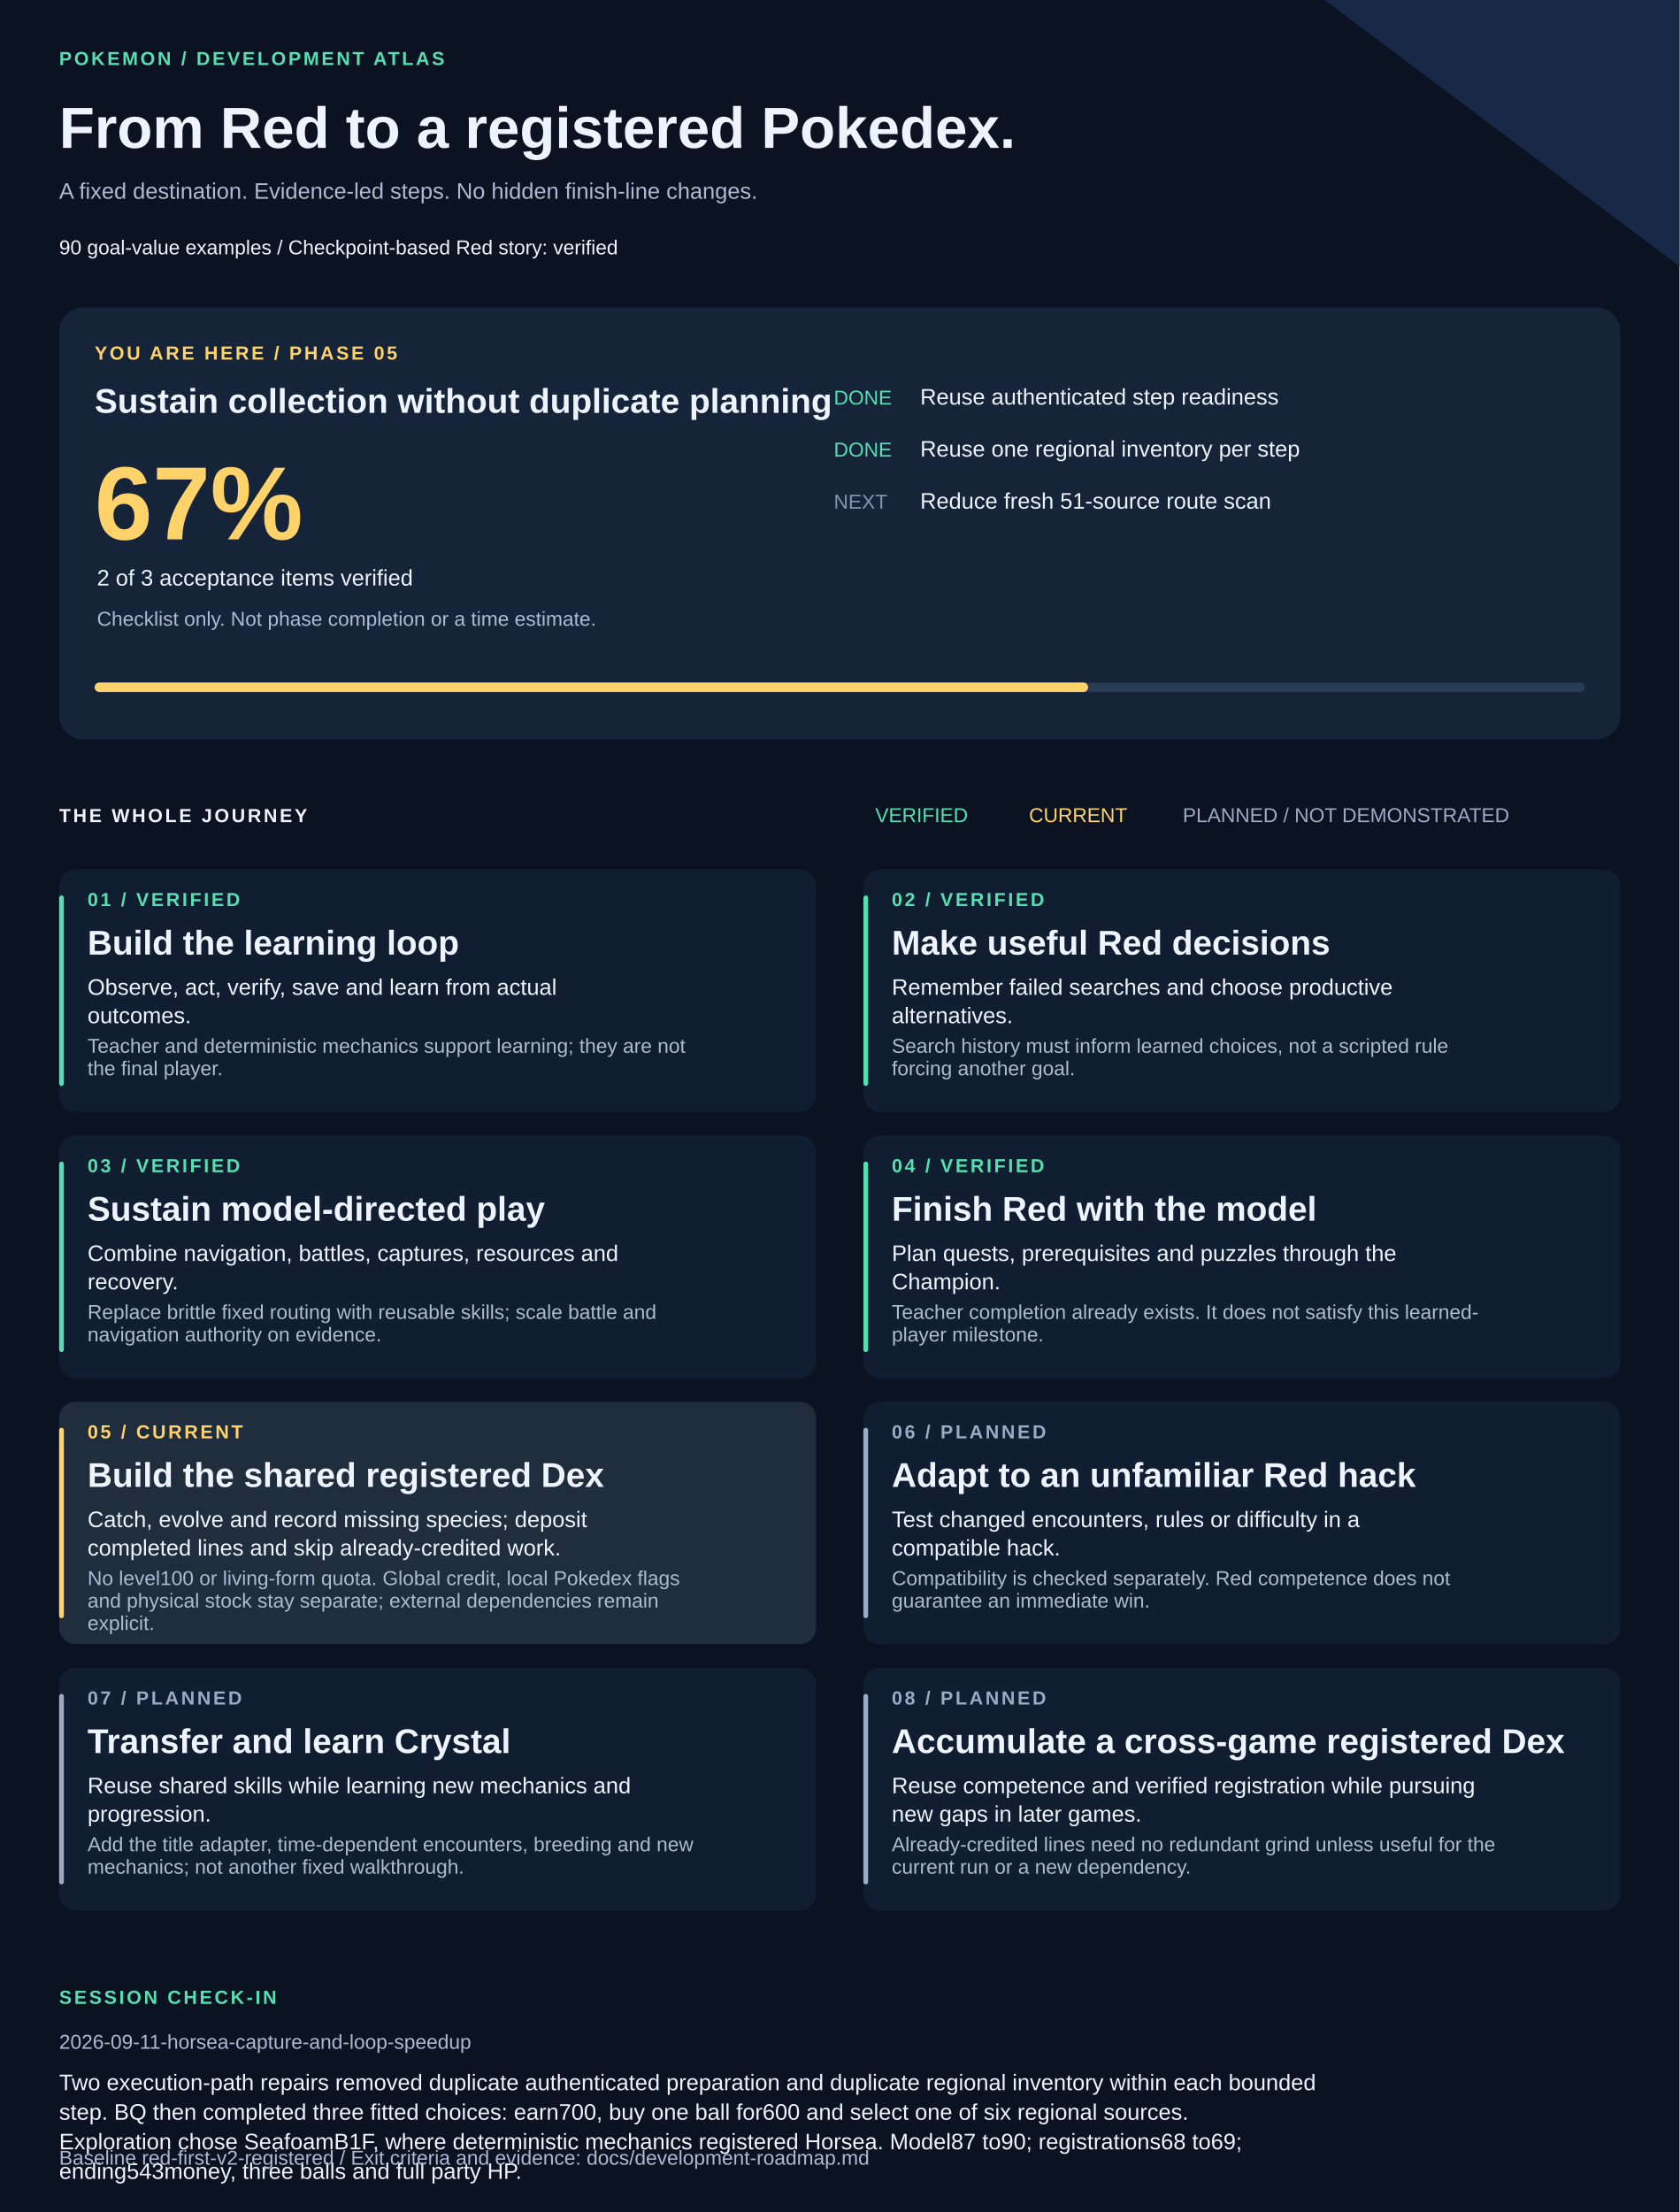
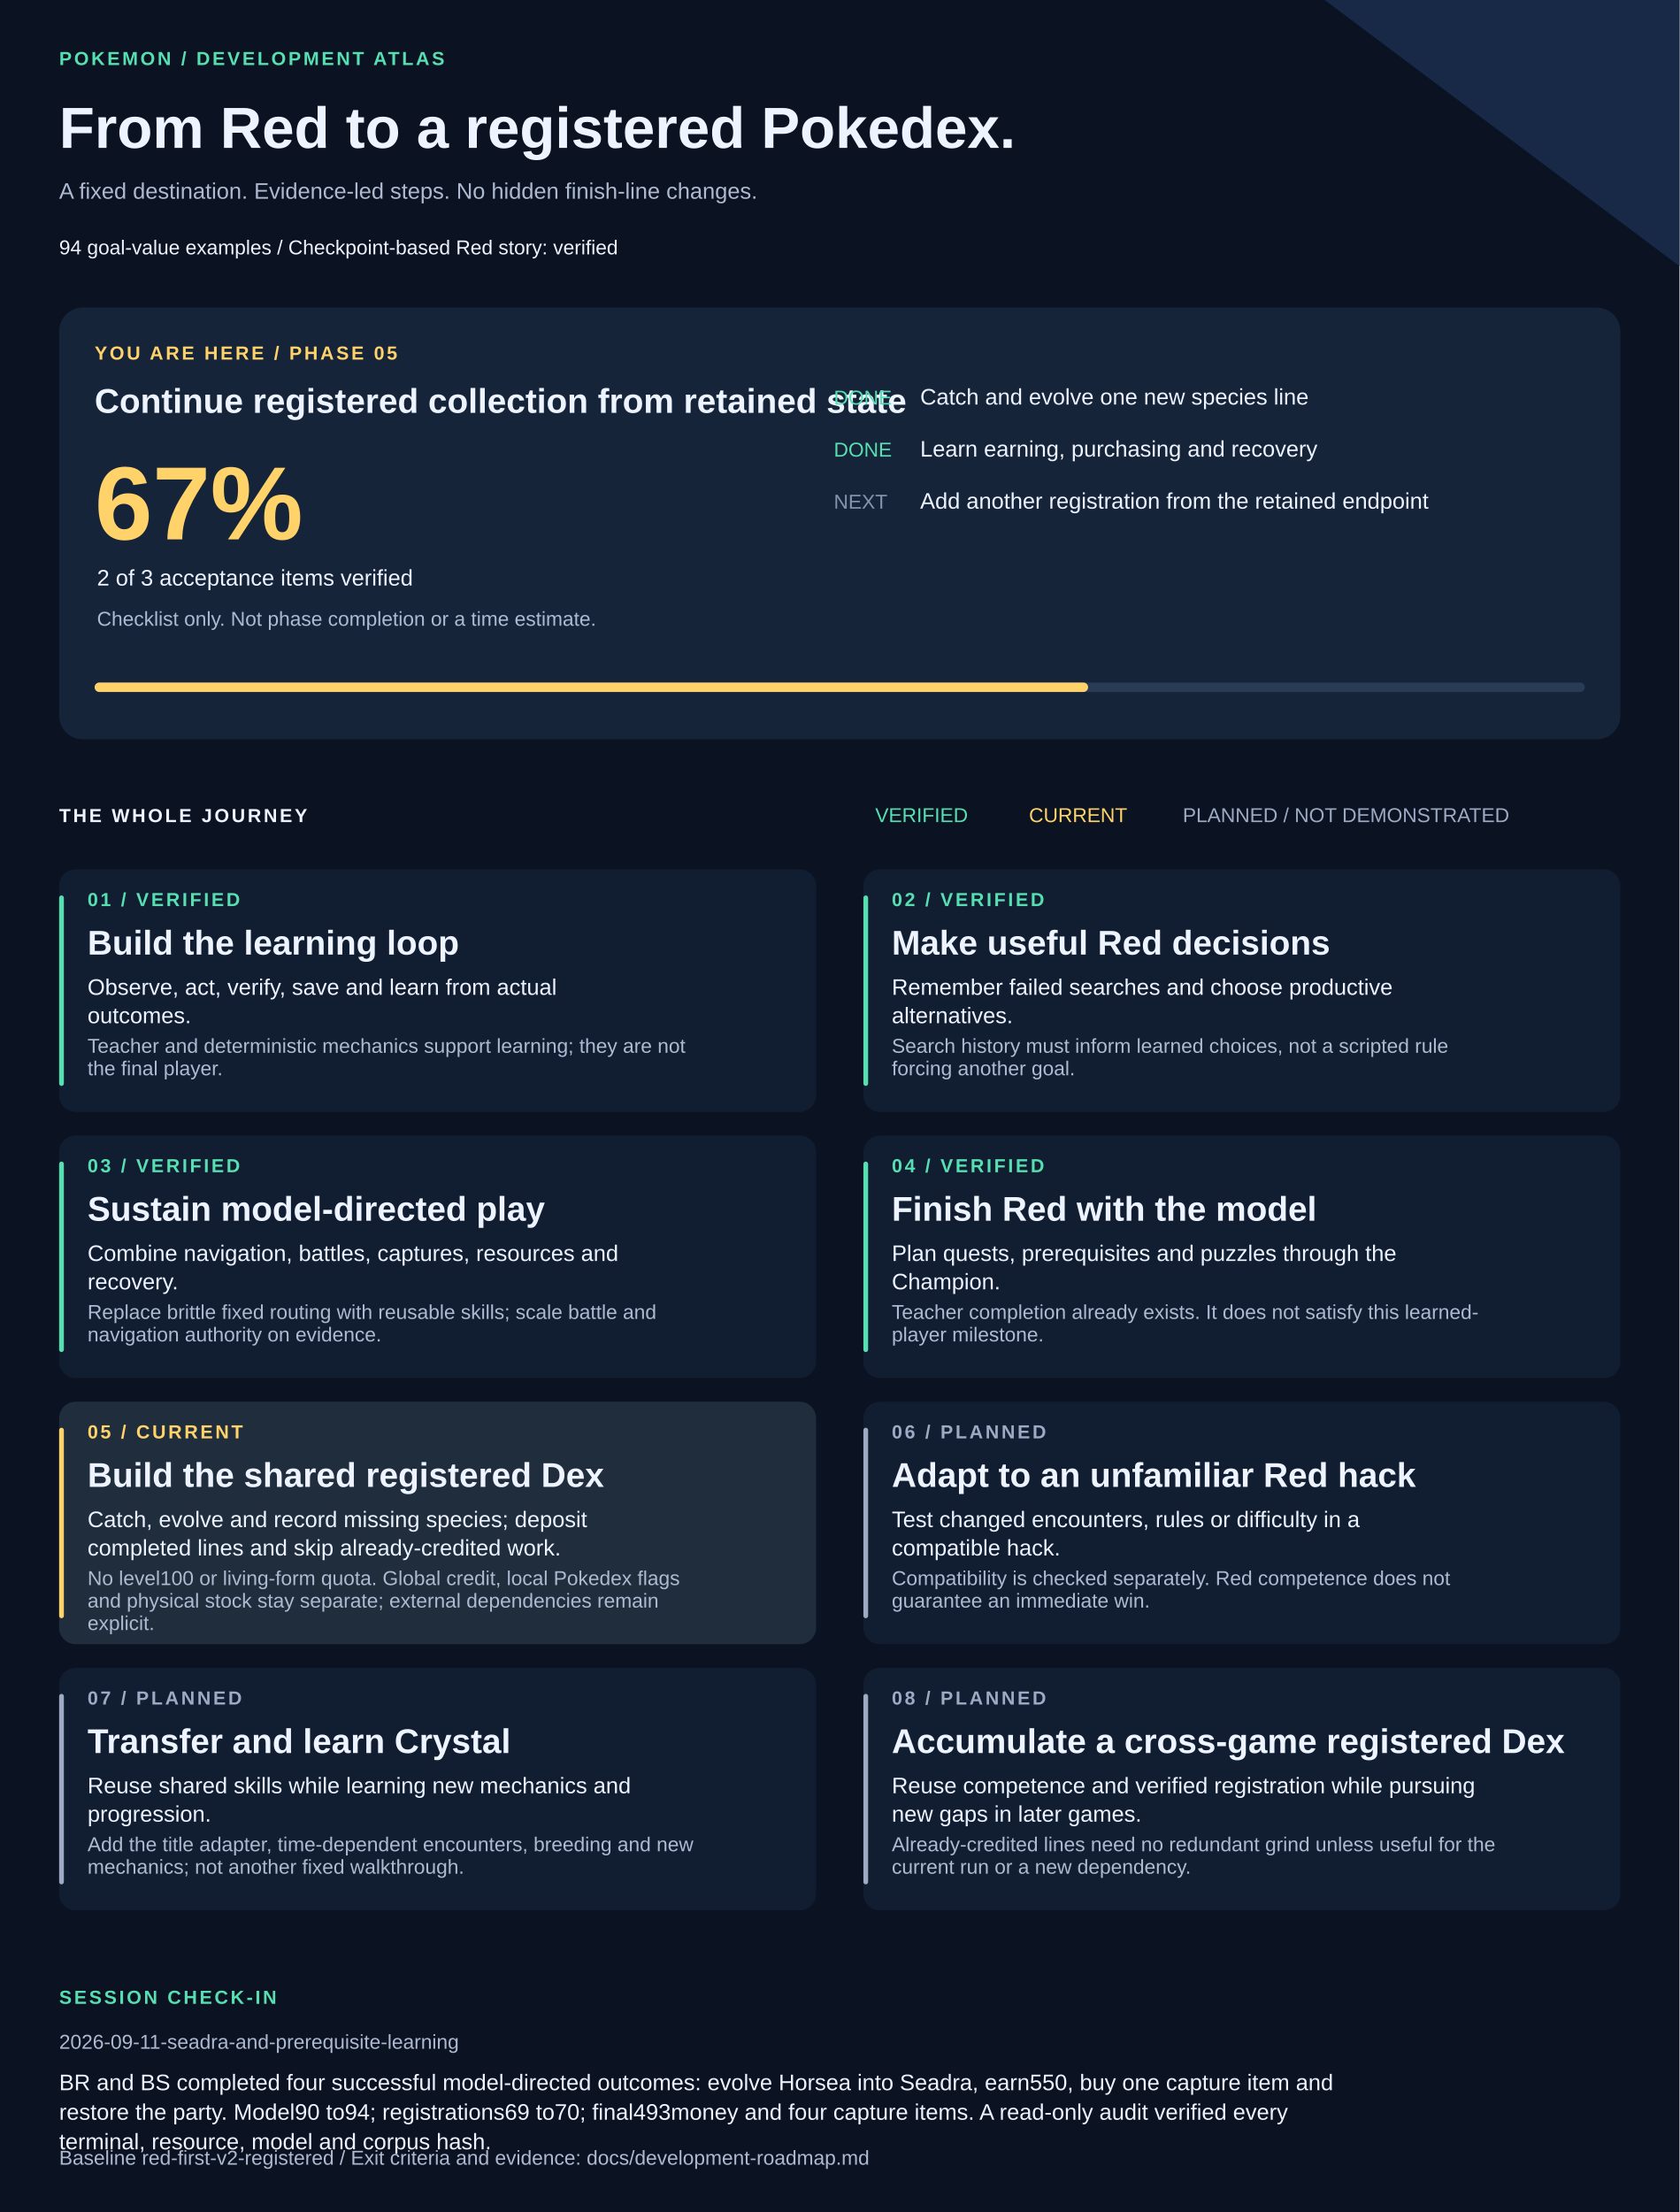
<svg xmlns="http://www.w3.org/2000/svg" width="1420" height="1870" viewBox="0 0 1420 1870" role="img" aria-labelledby="title description">
  <style>text{font-family:Arial,Helvetica,sans-serif;fill:#edf3ff}.muted{fill:#adbad1}.eyebrow{font-size:16px;letter-spacing:2px;font-weight:bold}.heading{font-size:29px;font-weight:bold}.body{font-size:19px}.small{font-size:17px}</style>
  <rect width="1420" height="1870" fill="#0b1221" />
  <path d="M1120 0H1420V225Z" fill="#172947" />
  <text x="50" y="55" class="eyebrow" style="fill:#57dfb1">POKEMON / DEVELOPMENT ATLAS</text>
  <text x="50" y="125" style="font-size:49px;font-weight:bold">From Red to a registered Pokedex.</text>
  <text x="50" y="168" class="body muted">A fixed destination. Evidence-led steps. No hidden finish-line changes.</text>
-   <text x="50" y="215" class="small">90 goal-value examples  /  Checkpoint-based Red story: verified</text>
+   <text x="50" y="215" class="small">94 goal-value examples  /  Checkpoint-based Red story: verified</text>
  <rect x="50" y="260" width="1320" height="365" rx="20" fill="#16243a" />
  <text x="80" y="304" class="eyebrow" style="fill:#ffd36a">YOU ARE HERE / PHASE 05</text>
-   <text x="80" y="349" class="heading">Sustain collection without duplicate planning</text>
+   <text x="80" y="349" class="heading">Continue registered collection from retained state</text>
  <text x="80" y="456" style="font-size:88px;font-weight:bold;fill:#ffd36a">67%</text>
  <text x="82" y="495" class="body">2 of 3 acceptance items verified</text>
  <text x="82" y="529" class="small muted">Checklist only. Not phase completion or a time estimate.</text>
  <text x="705" y="342" class="small" style="fill:#57dfb1">DONE</text>
-   <text x="778" y="342" class="body">Reuse authenticated step readiness</text>
+   <text x="778" y="342" class="body">Catch and evolve one new species line</text>
  <text x="705" y="386" class="small" style="fill:#57dfb1">DONE</text>
-   <text x="778" y="386" class="body">Reuse one regional inventory per step</text>
+   <text x="778" y="386" class="body">Learn earning, purchasing and recovery</text>
  <text x="705" y="430" class="small" style="fill:#8594ad">NEXT</text>
-   <text x="778" y="430" class="body">Reduce fresh 51-source route scan</text>
+   <text x="778" y="430" class="body">Add another registration from the retained endpoint</text>
  <rect x="80" y="577" width="1260" height="8" rx="4" fill="#293b55" />
  <rect x="80" y="577" width="840" height="8" rx="4" fill="#ffd36a" />
  <text x="50" y="695" class="eyebrow">THE WHOLE JOURNEY</text>
  <text x="740" y="695" class="small" style="fill:#57dfb1">VERIFIED</text>
  <text x="870" y="695" class="small" style="fill:#ffd36a">CURRENT</text>
  <text x="1000" y="695" class="small" style="fill:#9daac4">PLANNED / NOT DEMONSTRATED</text>
  <rect x="50" y="735" width="640" height="205" rx="14" fill="#111e31" />
  <rect x="50" y="757" width="4" height="161" rx="2" fill="#57dfb1" />
  <text x="74" y="766" class="eyebrow" style="fill:#57dfb1">01 / VERIFIED</text>
  <text x="74" y="807" class="heading">Build the learning loop</text>
  <text x="74" y="841" class="body">Observe, act, verify, save and learn from actual</text>
  <text x="74" y="865" class="body">outcomes.</text>
  <text x="74" y="890" class="small muted">Teacher and deterministic mechanics support learning; they are not</text>
  <text x="74" y="909" class="small muted">the final player.</text>
  <rect x="730" y="735" width="640" height="205" rx="14" fill="#111e31" />
  <rect x="730" y="757" width="4" height="161" rx="2" fill="#57dfb1" />
  <text x="754" y="766" class="eyebrow" style="fill:#57dfb1">02 / VERIFIED</text>
  <text x="754" y="807" class="heading">Make useful Red decisions</text>
  <text x="754" y="841" class="body">Remember failed searches and choose productive</text>
  <text x="754" y="865" class="body">alternatives.</text>
  <text x="754" y="890" class="small muted">Search history must inform learned choices, not a scripted rule</text>
  <text x="754" y="909" class="small muted">forcing another goal.</text>
  <rect x="50" y="960" width="640" height="205" rx="14" fill="#111e31" />
  <rect x="50" y="982" width="4" height="161" rx="2" fill="#57dfb1" />
  <text x="74" y="991" class="eyebrow" style="fill:#57dfb1">03 / VERIFIED</text>
  <text x="74" y="1032" class="heading">Sustain model-directed play</text>
  <text x="74" y="1066" class="body">Combine navigation, battles, captures, resources and</text>
  <text x="74" y="1090" class="body">recovery.</text>
  <text x="74" y="1115" class="small muted">Replace brittle fixed routing with reusable skills; scale battle and</text>
  <text x="74" y="1134" class="small muted">navigation authority on evidence.</text>
  <rect x="730" y="960" width="640" height="205" rx="14" fill="#111e31" />
  <rect x="730" y="982" width="4" height="161" rx="2" fill="#57dfb1" />
  <text x="754" y="991" class="eyebrow" style="fill:#57dfb1">04 / VERIFIED</text>
  <text x="754" y="1032" class="heading">Finish Red with the model</text>
  <text x="754" y="1066" class="body">Plan quests, prerequisites and puzzles through the</text>
  <text x="754" y="1090" class="body">Champion.</text>
  <text x="754" y="1115" class="small muted">Teacher completion already exists. It does not satisfy this learned-</text>
  <text x="754" y="1134" class="small muted">player milestone.</text>
  <rect x="50" y="1185" width="640" height="205" rx="14" fill="#202d3d" />
  <rect x="50" y="1207" width="4" height="161" rx="2" fill="#ffd36a" />
  <text x="74" y="1216" class="eyebrow" style="fill:#ffd36a">05 / CURRENT</text>
  <text x="74" y="1257" class="heading">Build the shared registered Dex</text>
  <text x="74" y="1291" class="body">Catch, evolve and record missing species; deposit</text>
  <text x="74" y="1315" class="body">completed lines and skip already-credited work.</text>
  <text x="74" y="1340" class="small muted">No level100 or living-form quota. Global credit, local Pokedex flags</text>
  <text x="74" y="1359" class="small muted">and physical stock stay separate; external dependencies remain</text>
  <text x="74" y="1378" class="small muted">explicit.</text>
  <rect x="730" y="1185" width="640" height="205" rx="14" fill="#111e31" />
  <rect x="730" y="1207" width="4" height="161" rx="2" fill="#9daac4" />
  <text x="754" y="1216" class="eyebrow" style="fill:#9daac4">06 / PLANNED</text>
  <text x="754" y="1257" class="heading">Adapt to an unfamiliar Red hack</text>
  <text x="754" y="1291" class="body">Test changed encounters, rules or difficulty in a</text>
  <text x="754" y="1315" class="body">compatible hack.</text>
  <text x="754" y="1340" class="small muted">Compatibility is checked separately. Red competence does not</text>
  <text x="754" y="1359" class="small muted">guarantee an immediate win.</text>
  <rect x="50" y="1410" width="640" height="205" rx="14" fill="#111e31" />
  <rect x="50" y="1432" width="4" height="161" rx="2" fill="#9daac4" />
  <text x="74" y="1441" class="eyebrow" style="fill:#9daac4">07 / PLANNED</text>
  <text x="74" y="1482" class="heading">Transfer and learn Crystal</text>
  <text x="74" y="1516" class="body">Reuse shared skills while learning new mechanics and</text>
  <text x="74" y="1540" class="body">progression.</text>
  <text x="74" y="1565" class="small muted">Add the title adapter, time-dependent encounters, breeding and new</text>
  <text x="74" y="1584" class="small muted">mechanics; not another fixed walkthrough.</text>
  <rect x="730" y="1410" width="640" height="205" rx="14" fill="#111e31" />
  <rect x="730" y="1432" width="4" height="161" rx="2" fill="#9daac4" />
  <text x="754" y="1441" class="eyebrow" style="fill:#9daac4">08 / PLANNED</text>
  <text x="754" y="1482" class="heading">Accumulate a cross-game registered Dex</text>
  <text x="754" y="1516" class="body">Reuse competence and verified registration while pursuing</text>
  <text x="754" y="1540" class="body">new gaps in later games.</text>
  <text x="754" y="1565" class="small muted">Already-credited lines need no redundant grind unless useful for the</text>
  <text x="754" y="1584" class="small muted">current run or a new dependency.</text>
  <text x="50" y="1694" class="eyebrow" style="fill:#57dfb1">SESSION CHECK-IN</text>
-   <text x="50" y="1732" class="small muted">2026-09-11-horsea-capture-and-loop-speedup</text>
-   <text x="50" y="1767" class="body">Two execution-path repairs removed duplicate authenticated preparation and duplicate regional inventory within each bounded</text>
-   <text x="50" y="1792" class="body">step. BQ then completed three fitted choices: earn700, buy one ball for600 and select one of six regional sources.</text>
-   <text x="50" y="1817" class="body">Exploration chose SeafoamB1F, where deterministic mechanics registered Horsea. Model87 to90; registrations68 to69;</text>
-   <text x="50" y="1842" class="body">ending543money, three balls and full party HP.</text>
+   <text x="50" y="1732" class="small muted">2026-09-11-seadra-and-prerequisite-learning</text>
+   <text x="50" y="1767" class="body">BR and BS completed four successful model-directed outcomes: evolve Horsea into Seadra, earn550, buy one capture item and</text>
+   <text x="50" y="1792" class="body">restore the party. Model90 to94; registrations69 to70; final493money and four capture items. A read-only audit verified every</text>
+   <text x="50" y="1817" class="body">terminal, resource, model and corpus hash.</text>
  <text x="50" y="1830" class="small muted">Baseline red-first-v2-registered / Exit criteria and evidence: docs/development-roadmap.md</text>
</svg>
